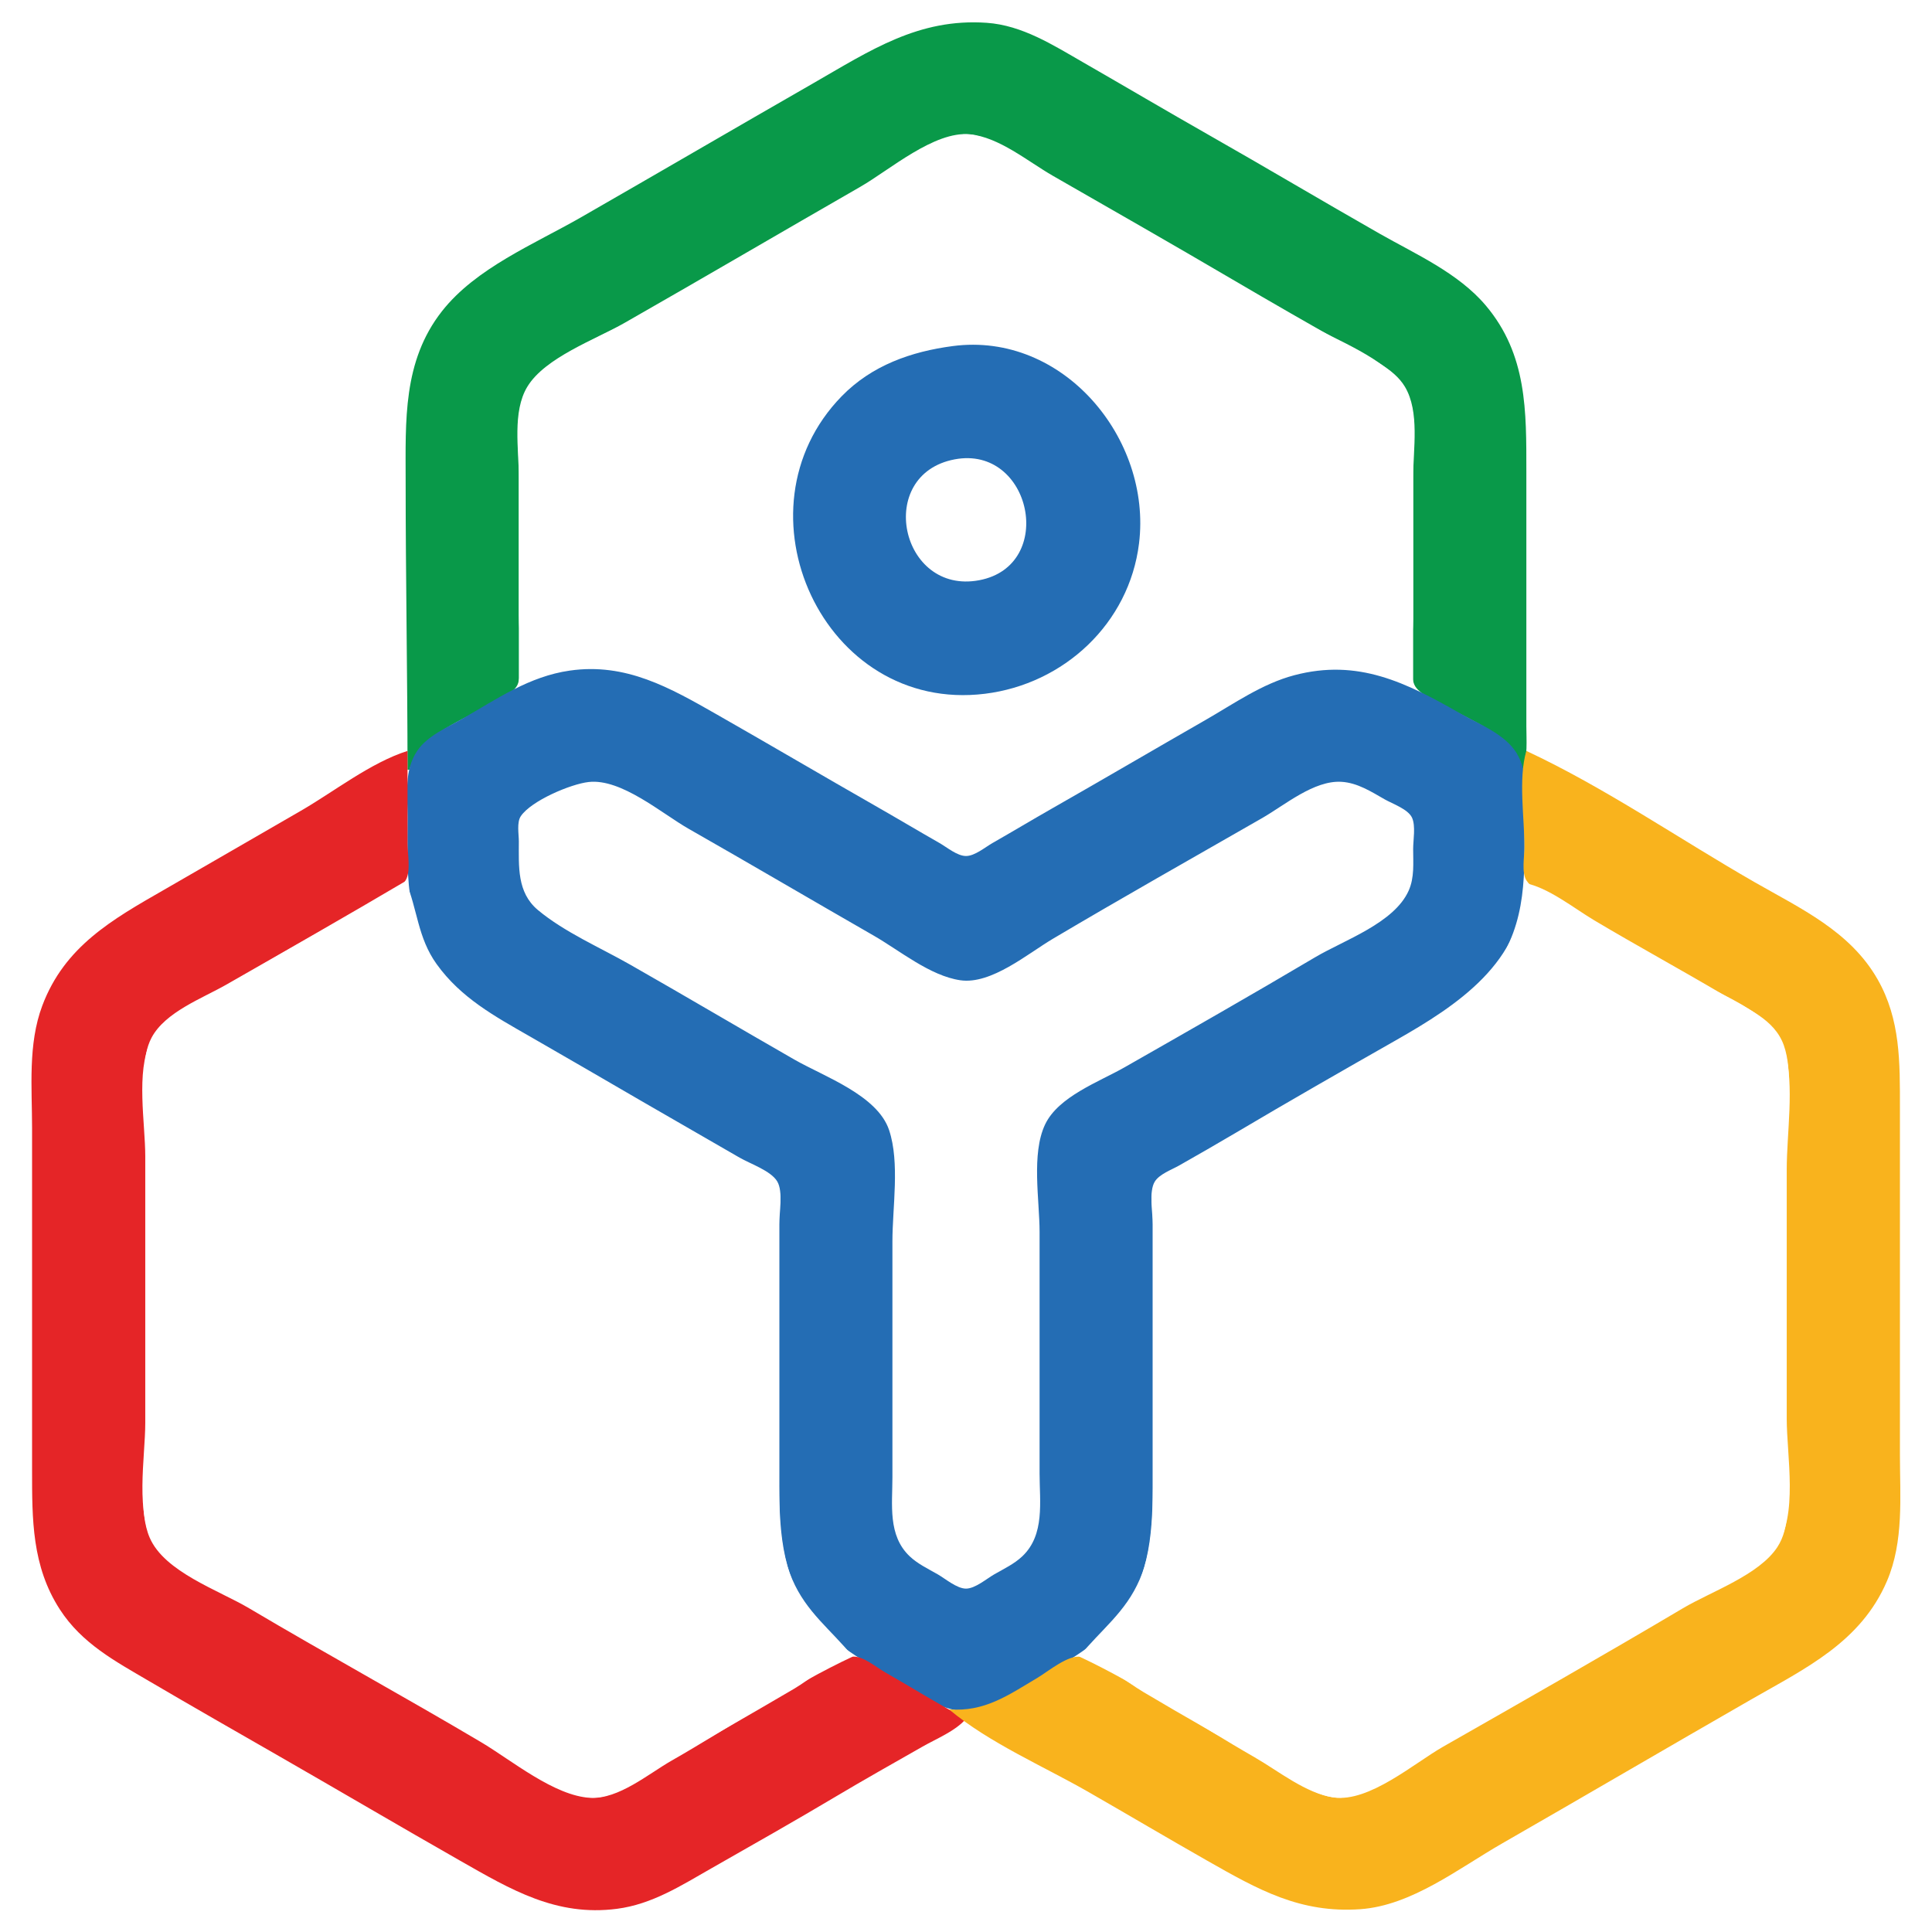
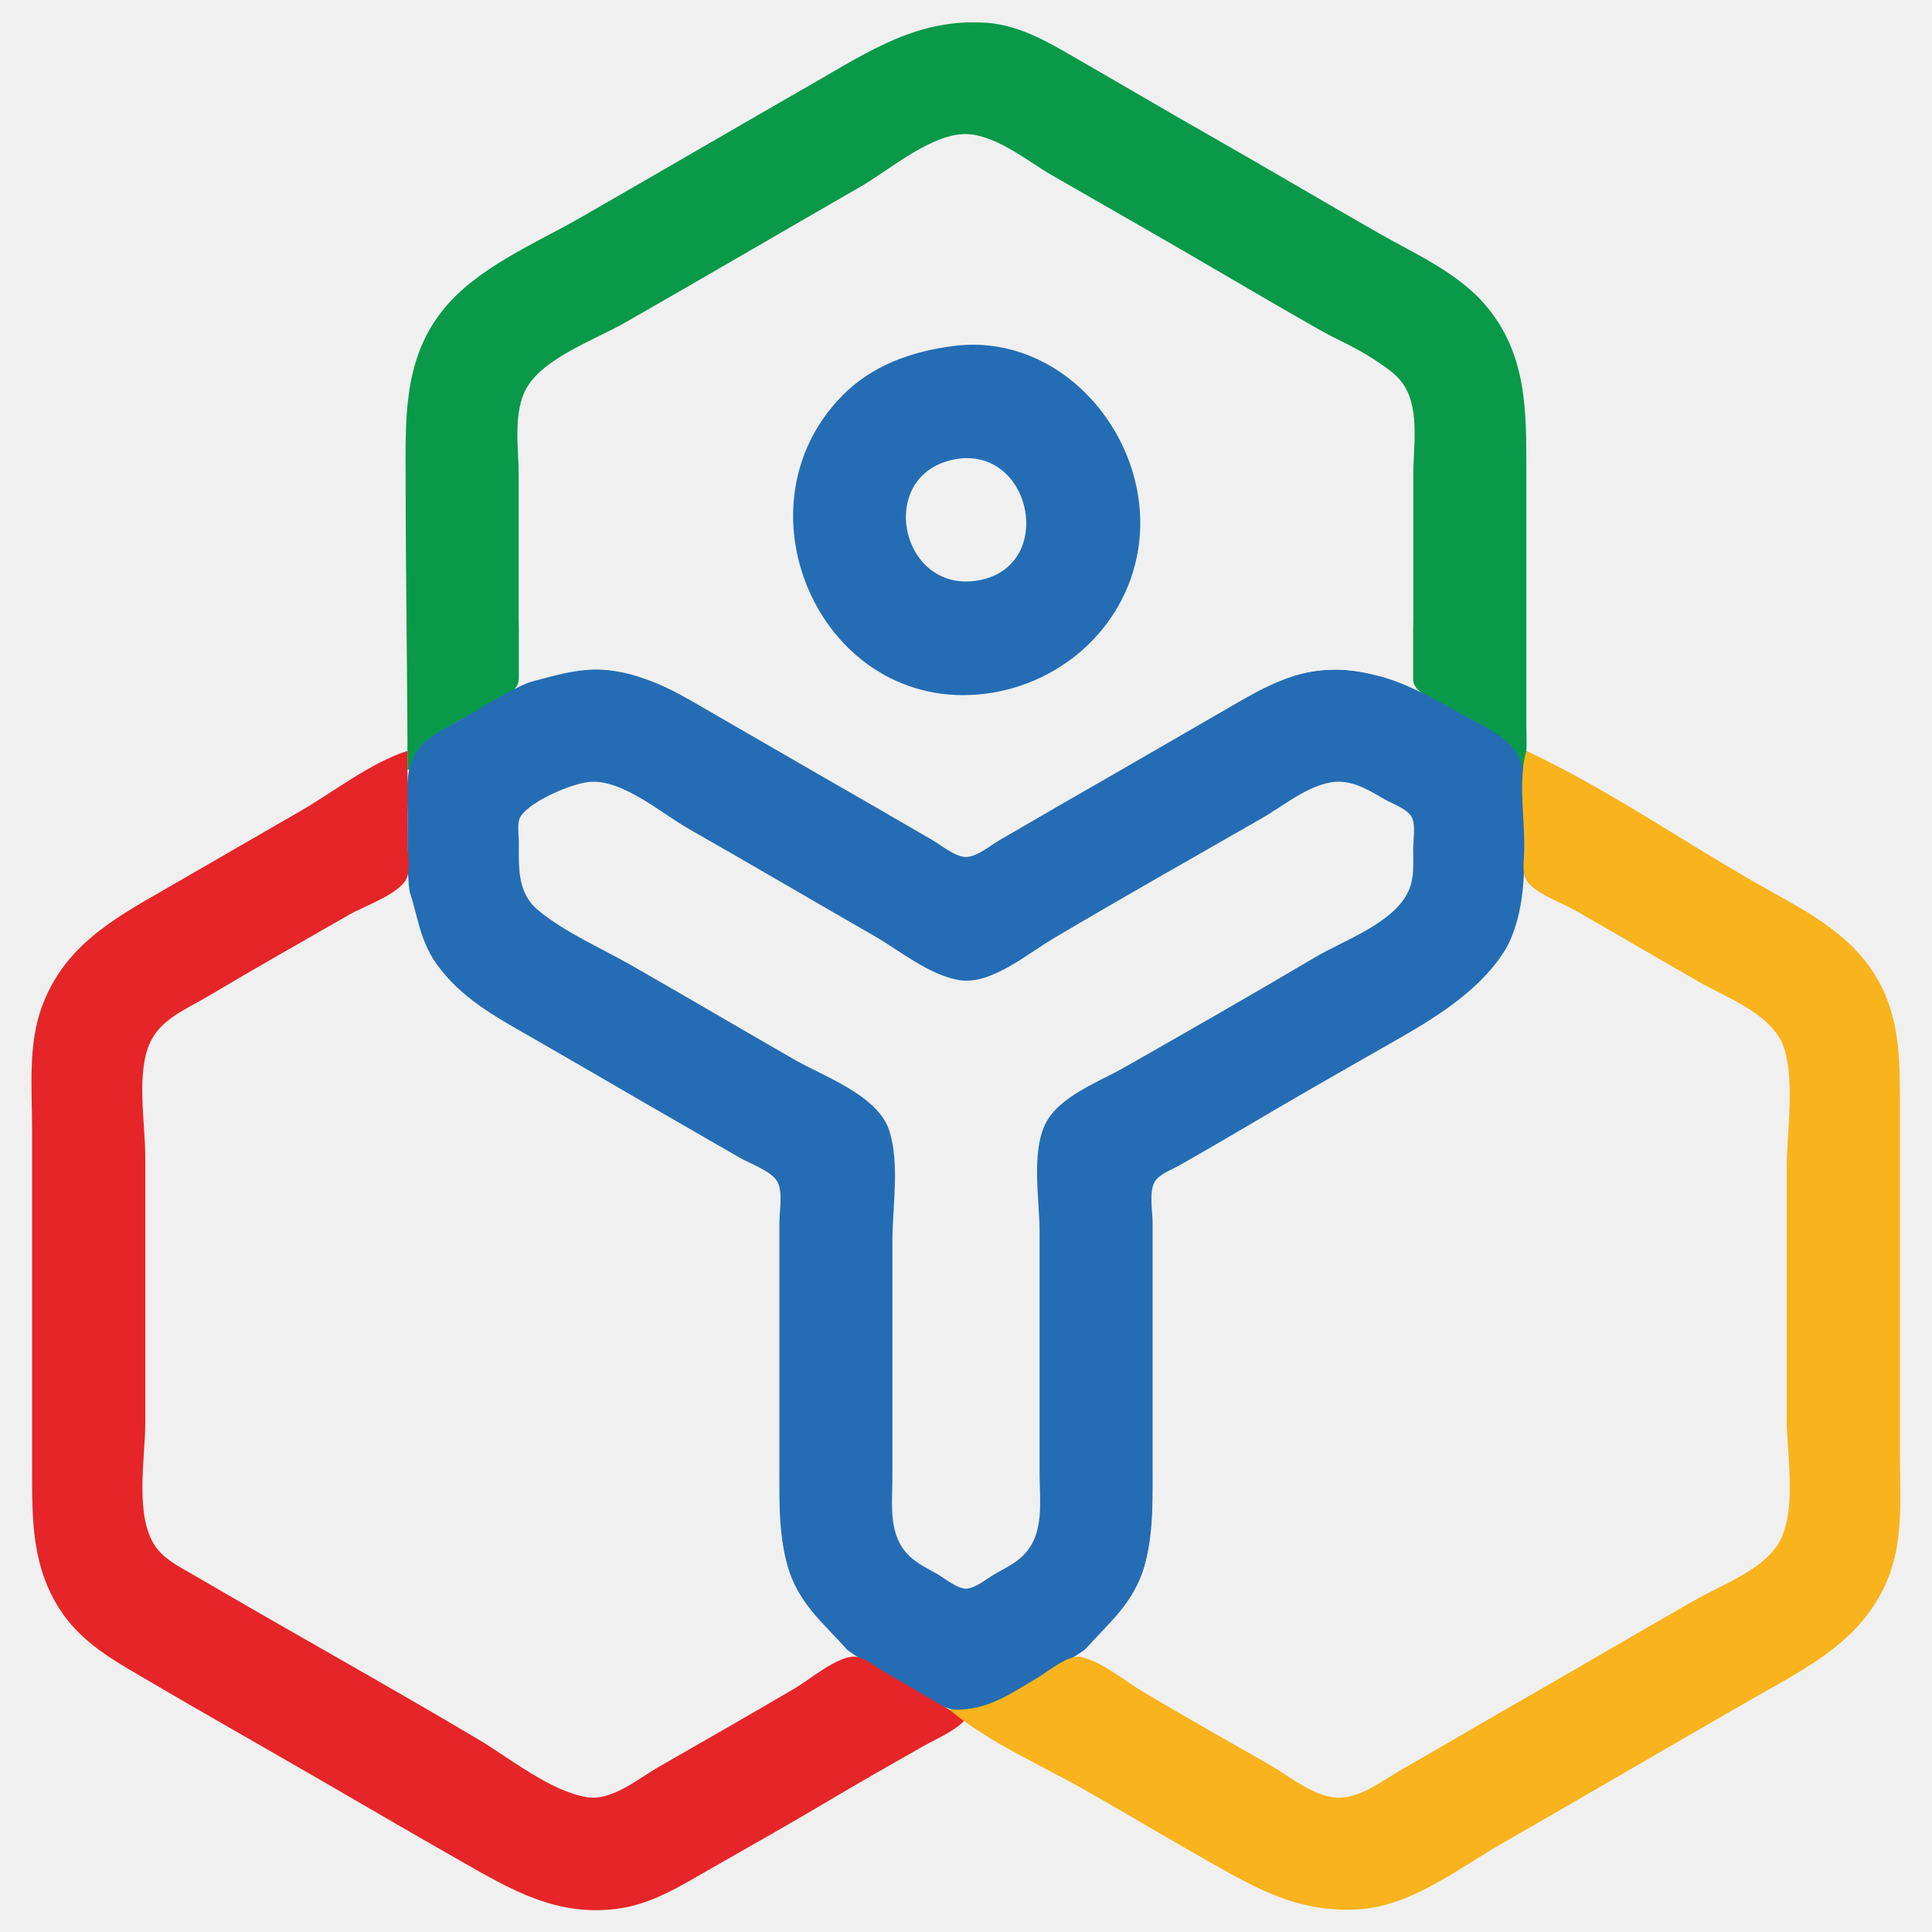
<svg xmlns="http://www.w3.org/2000/svg" width="1024" height="1024">
-   <path style="fill:#FFFFFF; stroke:none;" d="M0 0L0 1024L1024 1024L1024 0L0 0z" />
-   <path style="fill:#099949; stroke:none;" d="M216 408L217 408C222.082 390.392 242.372 383.054 257 374.719C261.976 371.884 273.055 367.863 274.682 361.907C277.549 351.409 275 336.889 275 326L275 249C275 234.164 271.783 215.519 281.529 203.004C293.376 187.793 319.422 178.313 336 168.85C375.443 146.333 414.517 123.167 454 100.719C466.058 93.864 477.971 86.755 490 79.85C496.687 76.012 503.974 71.18 512 71.18C520.752 71.18 528.771 76.744 536 80.989C547.277 87.612 558.654 94.074 570 100.579C611.07 124.124 651.93 148.033 693 171.579C708.458 180.441 734.1 189.763 744.034 205C751.666 216.706 749 232.697 749 246L749 328C749 337.658 745.849 353.904 749.603 362.815C751.785 367.994 761.353 371.482 766 374.15C780.569 382.513 802.485 390.092 807 408C809.83 401.27 809 392.216 809 385L809 344L809 250C809 217.938 809.448 187.974 787.561 162C772.928 144.635 750.403 134.774 731 123.719C700.898 106.568 671.119 88.843 641 71.719C618.577 58.971 596.363 45.852 574 33C558.113 23.87 541.818 13.408 523 12.089C486.781 9.551 461.213 26.807 431 44.15C389.942 67.717 349.057 91.583 308 115.15C283.155 129.411 252.214 142.041 234.211 165C213.387 191.557 215 223.122 215 255C215 305.99 215.966 357.097 216 408z" />
-   <path style="fill:#FFFFFF; stroke:none;" d="M275 363C291.533 359.082 305.49 353.475 323 355.17C343.706 357.174 360.431 368.065 378 378.15C402.699 392.327 427.268 406.731 452 420.85C466.048 428.869 479.972 437.098 494 445.15C498.864 447.942 506.24 454.213 512 454.213C517.76 454.213 525.136 447.942 530 445.15C544.028 437.098 557.952 428.869 572 420.85C596.732 406.731 621.301 392.327 646 378.15C663.569 368.065 680.294 357.174 701 355.17C718.51 353.475 732.466 359.082 749 363L749 253C749 238.107 752.546 218.29 744.647 205C738.602 194.828 724.941 189.374 715 183.719C694.275 171.929 673.56 160.064 653 147.989C621.474 129.473 589.709 111.351 558 93.15C544.843 85.597 529.502 72.658 514 71.177C495.192 69.382 471.568 90.053 456 99C414.289 122.972 372.781 147.302 331 171.15C315.591 179.946 288.867 189.464 279.479 205C271.476 218.245 275 238.151 275 253L275 363z" />
-   <path style="fill:#246db4; stroke:none;" d="M505 183.424C482.923 186.332 462.058 193.648 446.09 210.039C387.309 270.379 436.293 378.24 522 367.714C563.892 362.569 598.497 330.475 603.714 288C610.527 232.524 563.48 175.723 505 183.424z" />
-   <path style="fill:#FFFFFF; stroke:none;" d="M506 243.468C463.646 251.458 477.129 315.432 519 307.532C560.076 299.783 546.655 235.797 506 243.468z" />
-   <path style="fill:#246db4; stroke:none;" d="M302 355.428C280.498 358.509 263.451 370.396 245 381C236.83 385.695 226.51 389.97 221.105 398.004C214.101 408.413 216 421.068 216 433C216 461.128 214.133 487.905 231.428 512C244.001 529.516 261.73 538.947 280 549.421C299.377 560.53 318.741 571.678 338 582.989C355.586 593.318 373.36 603.338 391 613.576C396.944 617.025 408.544 620.92 411.972 627.105C414.526 631.713 413 639.877 413 645L413 688L413 778C413 803.919 412.53 829.284 427.09 852C437.46 868.178 451.723 877.007 468 886.281C481.973 894.242 498.911 909.157 516 906.7C528.767 904.864 541.102 895.061 552 888.603C569.185 878.42 584.789 870.087 596.251 853C611.323 830.53 611 804.922 611 779L611 696L611 646C611 640.584 609.14 630.853 612.603 626.329C615.613 622.397 621.784 620.121 626 617.719C635.69 612.198 645.383 606.638 655 600.989C682.885 584.612 710.945 568.505 739 552.421C758.391 541.304 778.627 531.531 792.079 513C809.757 488.649 808 462.482 808 434C808 421.997 810.458 409.816 803.728 399C797.504 389 783.919 383.812 774 378.15C745.332 361.787 719.837 348.957 686 357.884C668.953 362.382 654.133 372.903 639 381.579C611.962 397.08 585.08 412.852 558 428.281C547.286 434.385 536.709 440.736 526 446.85C522.095 449.079 516.655 453.702 512 453.702C507.346 453.702 501.905 449.079 498 446.85C486.625 440.356 475.375 433.644 464 427.15C435.93 411.127 408.083 394.72 380 378.719C355.146 364.558 331.827 351.155 302 355.428z" />
+   <defs>
+     <mask id="blueMask">
+       <rect width="1024" height="1024" fill="white" />
+       <path fill="black" d="M506 243.468C463.646 251.458 477.129 315.432 519 307.532C560.076 299.783 546.655 235.797 506 243.468z" />
+     </mask>
+     <mask id="mainMask">
+       <rect width="1024" height="1024" fill="white" />
+       <path fill="black" d="M275 363C291.533 359.082 305.49 353.475 323 355.17C343.706 357.174 360.431 368.065 378 378.15C402.699 392.327 427.268 406.731 452 420.85C466.048 428.869 479.972 437.098 494 445.15C498.864 447.942 506.24 454.213 512 454.213C517.76 454.213 525.136 447.942 530 445.15C544.028 437.098 557.952 428.869 572 420.85C596.732 406.731 621.301 392.327 646 378.15C663.569 368.065 680.294 357.174 701 355.17C718.51 353.475 732.466 359.082 749 363L749 253C749 238.107 752.546 218.29 744.647 205C738.602 194.828 724.941 189.374 715 183.719C694.275 171.929 673.56 160.064 653 147.989C621.474 129.473 589.709 111.351 558 93.15C544.843 85.597 529.502 72.658 514 71.177C495.192 69.382 471.568 90.053 456 99C414.289 122.972 372.781 147.302 331 171.15C315.591 179.946 288.867 189.464 279.479 205C271.476 218.245 275 238.151 275 253L275 363z" />
+       <path fill="black" d="M312 414.478C302.453 415.559 281.524 424.433 276.028 432.61C273.812 435.906 275 442.211 275 446C275 459.13 273.921 472.987 285.09 482.32C299.148 494.067 318.103 502.223 334 511.281C363.104 527.863 391.94 544.919 421 561.579C436.734 570.599 465.077 580.449 471.25 599C476.994 616.262 473 639.913 473 658L473 783C473 797.495 470.506 813.764 482.093 824.815C486.35 828.875 491.94 831.52 497 834.421C501.081 836.761 507.162 842.002 512 842.002C516.839 842.002 522.919 836.761 527 834.421C532.06 831.52 537.65 828.875 541.907 824.815C553.884 813.392 551 795.964 551 781L551 653C551 636.077 546.536 611.591 553.918 596C560.933 581.185 582.473 573.426 596 565.719C629.761 546.483 663.572 527.206 697 507.397C712.495 498.214 738.966 489.304 746.651 472C749.733 465.06 749 457.402 749 450C749 445.252 750.415 437.758 748.397 433.379C746.322 428.879 738.1 426.05 734 423.719C726.792 419.621 719.539 414.893 711 414.379C696.435 413.502 680.972 426.715 669 433.579C631.957 454.815 594.733 475.836 558 497.603C544.686 505.493 525.34 521.936 509 519.557C492.912 517.215 476.901 503.83 463 495.85C430.288 477.074 397.77 457.952 365 439.281C350.717 431.143 329.308 412.519 312 414.478M215 467C183.516 485.567 151.745 503.728 120 521.85C107.141 529.19 87.53 536.403 80.327 550C74.755 560.52 77 574.476 77 586L77 660L77 766C77 780.801 73.388 801.212 79.338 815C87.179 833.171 115.795 842.794 132 852.397C172.723 876.529 214.276 899.264 255 923.397C271.112 932.945 293.85 951.967 313 952.895C327.967 953.621 343.634 940.209 356 933.15C387.731 915.039 418.911 893.449 452 878C440.468 863.743 427.445 854.681 419.873 837C412.286 819.284 413 799.856 413 781L413 706L413 649C413 642.867 415.154 631.614 411.972 626.213C408.612 620.509 397.597 616.824 392 613.576L340 583.576C320.347 572.169 300.714 560.723 281 549.421C262.279 538.689 244.306 528.942 231.428 511C221.288 496.873 221.344 481.98 215 467M808 468C807.654 509.844 772.263 532.938 740 551.281C711.567 567.447 683.138 583.722 655 600.397C645.074 606.279 635.025 612.007 625 617.719C621.038 619.976 614.474 622.294 612.028 626.329C608.826 631.61 611 642.961 611 649L611 706L611 781C611 799.856 611.714 819.284 604.127 837C596.555 854.681 583.532 863.743 572 878C604.042 892.96 634.306 913.824 665 931.421C677.722 938.715 692.203 950.637 707 952.699C725.755 955.312 749.519 934.54 765 925.719C807.449 901.533 849.97 877.303 892 852.397C906.954 843.535 932.33 834.835 942.034 819.999C948.966 809.402 947 796.04 947 784L947 709L947 603C947 588.13 950.474 568.112 945.451 554C940.493 540.068 925.798 534.595 914 527.603C891.159 514.068 867.811 501.385 845 487.799C834.143 481.334 820.466 470.25 808 468z" />
+     </mask>
+   </defs>
+   <path style="fill:#099949; stroke:none;" mask="url(#mainMask)" d="M216 408L217 408C222.082 390.392 242.372 383.054 257 374.719C261.976 371.884 273.055 367.863 274.682 361.907C277.549 351.409 275 336.889 275 326L275 249C275 234.164 271.783 215.519 281.529 203.004C293.376 187.793 319.422 178.313 336 168.85C375.443 146.333 414.517 123.167 454 100.719C466.058 93.864 477.971 86.755 490 79.85C496.687 76.012 503.974 71.18 512 71.18C520.752 71.18 528.771 76.744 536 80.989C547.277 87.612 558.654 94.074 570 100.579C611.07 124.124 651.93 148.033 693 171.579C708.458 180.441 734.1 189.763 744.034 205C751.666 216.706 749 232.697 749 246L749 328C749 337.658 745.849 353.904 749.603 362.815C751.785 367.994 761.353 371.482 766 374.15C780.569 382.513 802.485 390.092 807 408C809.83 401.27 809 392.216 809 385L809 344L809 250C809 217.938 809.448 187.974 787.561 162C772.928 144.635 750.403 134.774 731 123.719C700.898 106.568 671.119 88.843 641 71.719C618.577 58.971 596.363 45.852 574 33C558.113 23.87 541.818 13.408 523 12.089C486.781 9.551 461.213 26.807 431 44.15C389.942 67.717 349.057 91.583 308 115.15C283.155 129.411 252.214 142.041 234.211 165C213.387 191.557 215 223.122 215 255C215 305.99 215.966 357.097 216 408z" />
+   <path style="fill:#246db4; stroke:none;" mask="url(#blueMask)" d="M505 183.424C482.923 186.332 462.058 193.648 446.09 210.039C387.309 270.379 436.293 378.24 522 367.714C563.892 362.569 598.497 330.475 603.714 288C610.527 232.524 563.48 175.723 505 183.424z" />
+   <path style="fill:#246db4; stroke:none;" mask="url(#mainMask)" d="M302 355.428C280.498 358.509 263.451 370.396 245 381C236.83 385.695 226.51 389.97 221.105 398.004C214.101 408.413 216 421.068 216 433C216 461.128 214.133 487.905 231.428 512C244.001 529.516 261.73 538.947 280 549.421C299.377 560.53 318.741 571.678 338 582.989C355.586 593.318 373.36 603.338 391 613.576C396.944 617.025 408.544 620.92 411.972 627.105C414.526 631.713 413 639.877 413 645L413 688L413 778C413 803.919 412.53 829.284 427.09 852C437.46 868.178 451.723 877.007 468 886.281C481.973 894.242 498.911 909.157 516 906.7C528.767 904.864 541.102 895.061 552 888.603C569.185 878.42 584.789 870.087 596.251 853C611.323 830.53 611 804.922 611 779L611 696L611 646C611 640.584 609.14 630.853 612.603 626.329C615.613 622.397 621.784 620.121 626 617.719C635.69 612.198 645.383 606.638 655 600.989C682.885 584.612 710.945 568.505 739 552.421C758.391 541.304 778.627 531.531 792.079 513C809.757 488.649 808 462.482 808 434C808 421.997 810.458 409.816 803.728 399C797.504 389 783.919 383.812 774 378.15C745.332 361.787 719.837 348.957 686 357.884C668.953 362.382 654.133 372.903 639 381.579C611.962 397.08 585.08 412.852 558 428.281C547.286 434.385 536.709 440.736 526 446.85C522.095 449.079 516.655 453.702 512 453.702C507.346 453.702 501.905 449.079 498 446.85C486.625 440.356 475.375 433.644 464 427.15C435.93 411.127 408.083 394.72 380 378.719C355.146 364.558 331.827 351.155 302 355.428z" />
  <path style="fill:#e52527; stroke:none;" d="M512 911C497.381 903.3 483.353 894.459 469 886.281C464.486 883.709 457.398 877.635 452 878.042C442.539 878.756 429.157 890.22 421 895.011C397.107 909.044 373.039 922.797 349 936.579C338.285 942.722 324.182 954.751 311 952.532C291.341 949.222 269.979 931.665 253 921.603C215.605 899.443 177.711 878.041 140 856.421C127.303 849.142 114.658 841.771 102 834.424C94.665 830.167 86.748 826.334 81.966 819C71.308 802.652 77 772.812 77 754L77 613C77 595.285 71.941 568.168 79.821 552C85.74 539.856 98.998 534.753 110 528.201C134.798 513.432 159.968 499.219 185 484.85C193.008 480.253 209.985 474.463 214.972 466.61C217.872 462.045 216 452.252 216 447L216 398C196.363 404.214 176.879 419.725 159 430C134.971 443.81 111.044 457.794 87 471.579C59.415 487.393 34.227 501.632 22.425 533C14.717 553.488 17 576.522 17 598L17 709L17 779C17 805.281 16.86 830.032 31.699 853C43.391 871.096 60.99 880.433 79 891.011C101.9 904.46 124.967 917.629 148 930.85C180.047 949.245 211.894 967.988 244 986.281C270.803 1001.55 294.847 1015.89 327 1011.71C345.651 1009.29 361.025 999.383 377 990.281C399.059 977.712 421.187 965.191 443 952.201C458.193 943.152 473.635 934.474 489 925.719C496.399 921.504 506.445 917.484 512 911z" />
  <path style="fill:#f9b31d; stroke:none;" d="M809 398C804.633 412.773 808 433.488 808 449C808 453.811 806.361 462.41 809.028 466.61C813.423 473.531 827.959 478.542 835 482.579C856.71 495.025 878.296 507.692 900 520.15C915.629 529.121 940.905 537.921 946.073 557C951.146 575.735 947 600.606 947 620L947 752C947 771.378 953.199 803.545 941.363 819.999C932.053 832.942 911.588 840.539 898 848.281C867.564 865.622 837.423 883.484 807 900.85C785.599 913.065 764.4 925.633 743 937.85C733.365 943.35 722.454 952.076 711 952.787C697.84 953.604 683.813 941.62 673 935.421C650.646 922.606 628.138 909.984 606 896.799C596.455 891.115 583.851 880.585 573 878.208C566.421 876.766 555.469 885.944 550 889.201C534.203 898.609 521.788 907.483 503 906C524.28 923.819 552.946 936.043 577 949.85C598.038 961.926 618.912 974.291 640 986.281C666.884 1001.57 689.094 1014.15 721 1011.91C748.143 1010.01 773.168 990.256 796 977.15C840.076 951.85 883.924 926.15 928 900.85C956.961 884.226 986.245 870.417 1000.13 838C1009.15 816.923 1007 793.364 1007 771L1007 660L1007 587C1007 563.175 1007.35 540.377 995.127 519C980.577 493.548 954.448 481.595 930 467.579C890.061 444.682 850.697 417.467 809 398z" />
-   <path style="fill:#FFFFFF; stroke:none;" d="M312 414.478C302.453 415.559 281.524 424.433 276.028 432.61C273.812 435.906 275 442.211 275 446C275 459.13 273.921 472.987 285.09 482.32C299.148 494.067 318.103 502.223 334 511.281C363.104 527.863 391.94 544.919 421 561.579C436.734 570.599 465.077 580.449 471.25 599C476.994 616.262 473 639.913 473 658L473 783C473 797.495 470.506 813.764 482.093 824.815C486.35 828.875 491.94 831.52 497 834.421C501.081 836.761 507.162 842.002 512 842.002C516.839 842.002 522.919 836.761 527 834.421C532.06 831.52 537.65 828.875 541.907 824.815C553.884 813.392 551 795.964 551 781L551 653C551 636.077 546.536 611.591 553.918 596C560.933 581.185 582.473 573.426 596 565.719C629.761 546.483 663.572 527.206 697 507.397C712.495 498.214 738.966 489.304 746.651 472C749.733 465.06 749 457.402 749 450C749 445.252 750.415 437.758 748.397 433.379C746.322 428.879 738.1 426.05 734 423.719C726.792 419.621 719.539 414.893 711 414.379C696.435 413.502 680.972 426.715 669 433.579C631.957 454.815 594.733 475.836 558 497.603C544.686 505.493 525.34 521.936 509 519.557C492.912 517.215 476.901 503.83 463 495.85C430.288 477.074 397.77 457.952 365 439.281C350.717 431.143 329.308 412.519 312 414.478M215 467C183.516 485.567 151.745 503.728 120 521.85C107.141 529.19 87.53 536.403 80.327 550C74.755 560.52 77 574.476 77 586L77 660L77 766C77 780.801 73.388 801.212 79.338 815C87.179 833.171 115.795 842.794 132 852.397C172.723 876.529 214.276 899.264 255 923.397C271.112 932.945 293.85 951.967 313 952.895C327.967 953.621 343.634 940.209 356 933.15C387.731 915.039 418.911 893.449 452 878C440.468 863.743 427.445 854.681 419.873 837C412.286 819.284 413 799.856 413 781L413 706L413 649C413 642.867 415.154 631.614 411.972 626.213C408.612 620.509 397.597 616.824 392 613.576L340 583.576C320.347 572.169 300.714 560.723 281 549.421C262.279 538.689 244.306 528.942 231.428 511C221.288 496.873 221.344 481.98 215 467M808 468C807.654 509.844 772.263 532.938 740 551.281C711.567 567.447 683.138 583.722 655 600.397C645.074 606.279 635.025 612.007 625 617.719C621.038 619.976 614.474 622.294 612.028 626.329C608.826 631.61 611 642.961 611 649L611 706L611 781C611 799.856 611.714 819.284 604.127 837C596.555 854.681 583.532 863.743 572 878C604.042 892.96 634.306 913.824 665 931.421C677.722 938.715 692.203 950.637 707 952.699C725.755 955.312 749.519 934.54 765 925.719C807.449 901.533 849.97 877.303 892 852.397C906.954 843.535 932.33 834.835 942.034 819.999C948.966 809.402 947 796.04 947 784L947 709L947 603C947 588.13 950.474 568.112 945.451 554C940.493 540.068 925.798 534.595 914 527.603C891.159 514.068 867.811 501.385 845 487.799C834.143 481.334 820.466 470.25 808 468z" />
  <path style="fill:#f9b31d; stroke:none;" d="M502 905L503 906L502 905z" />
</svg>
